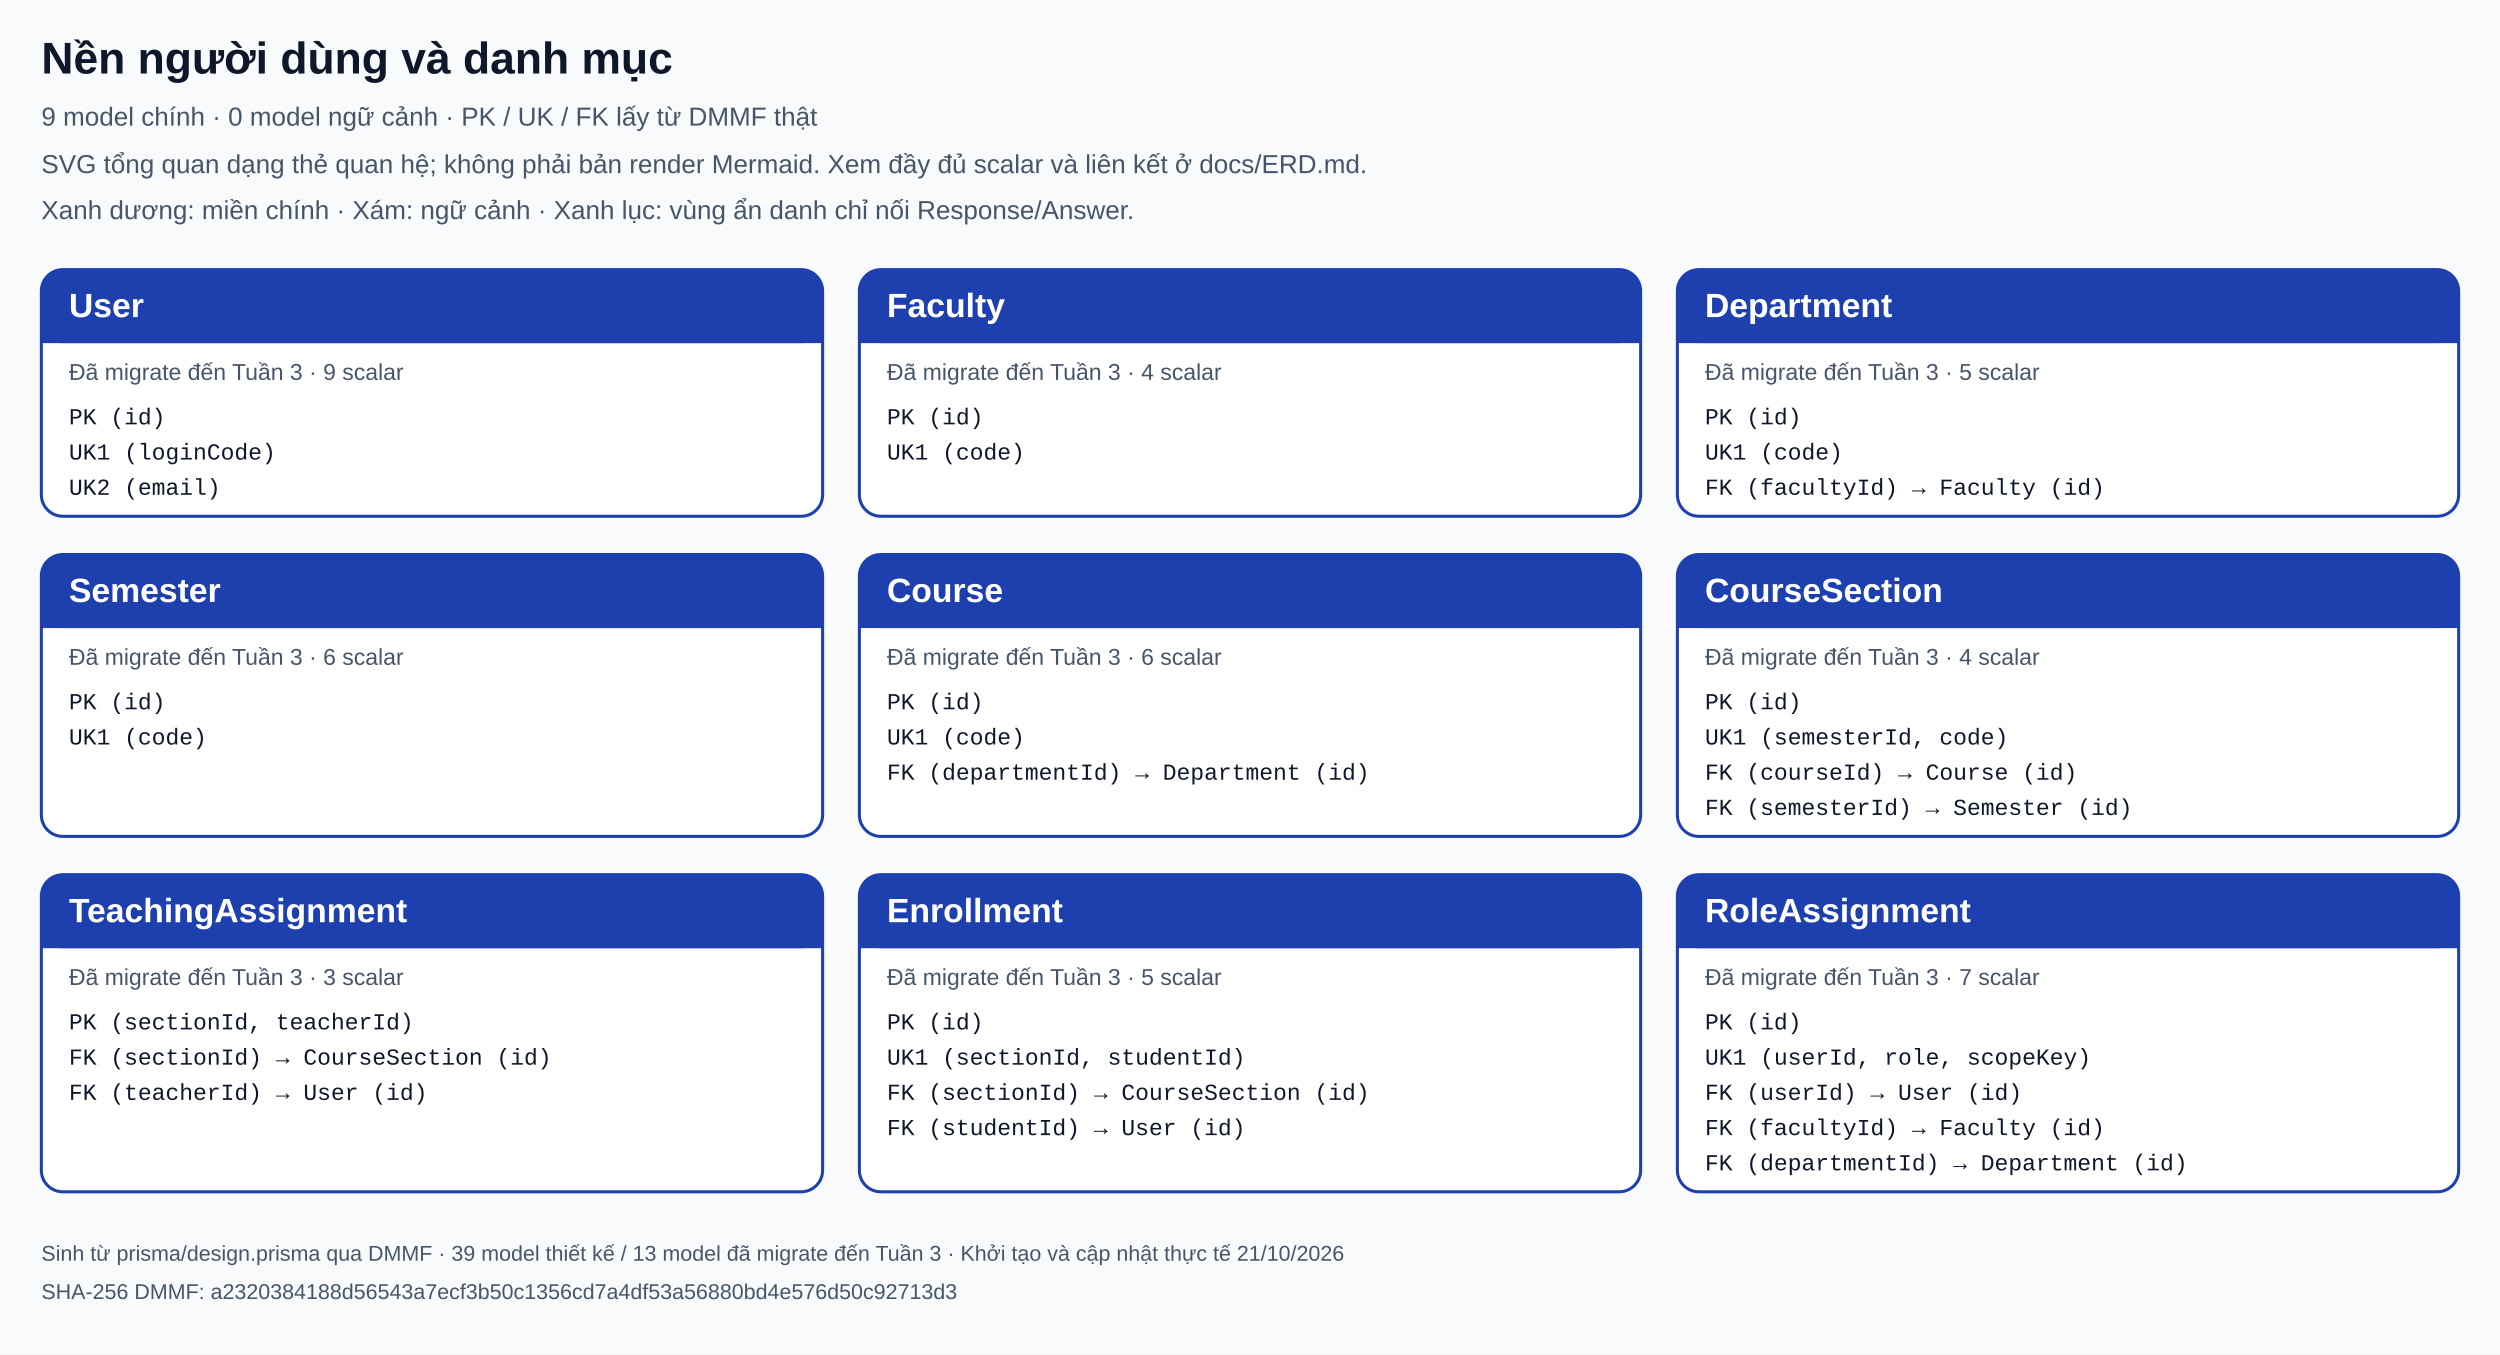
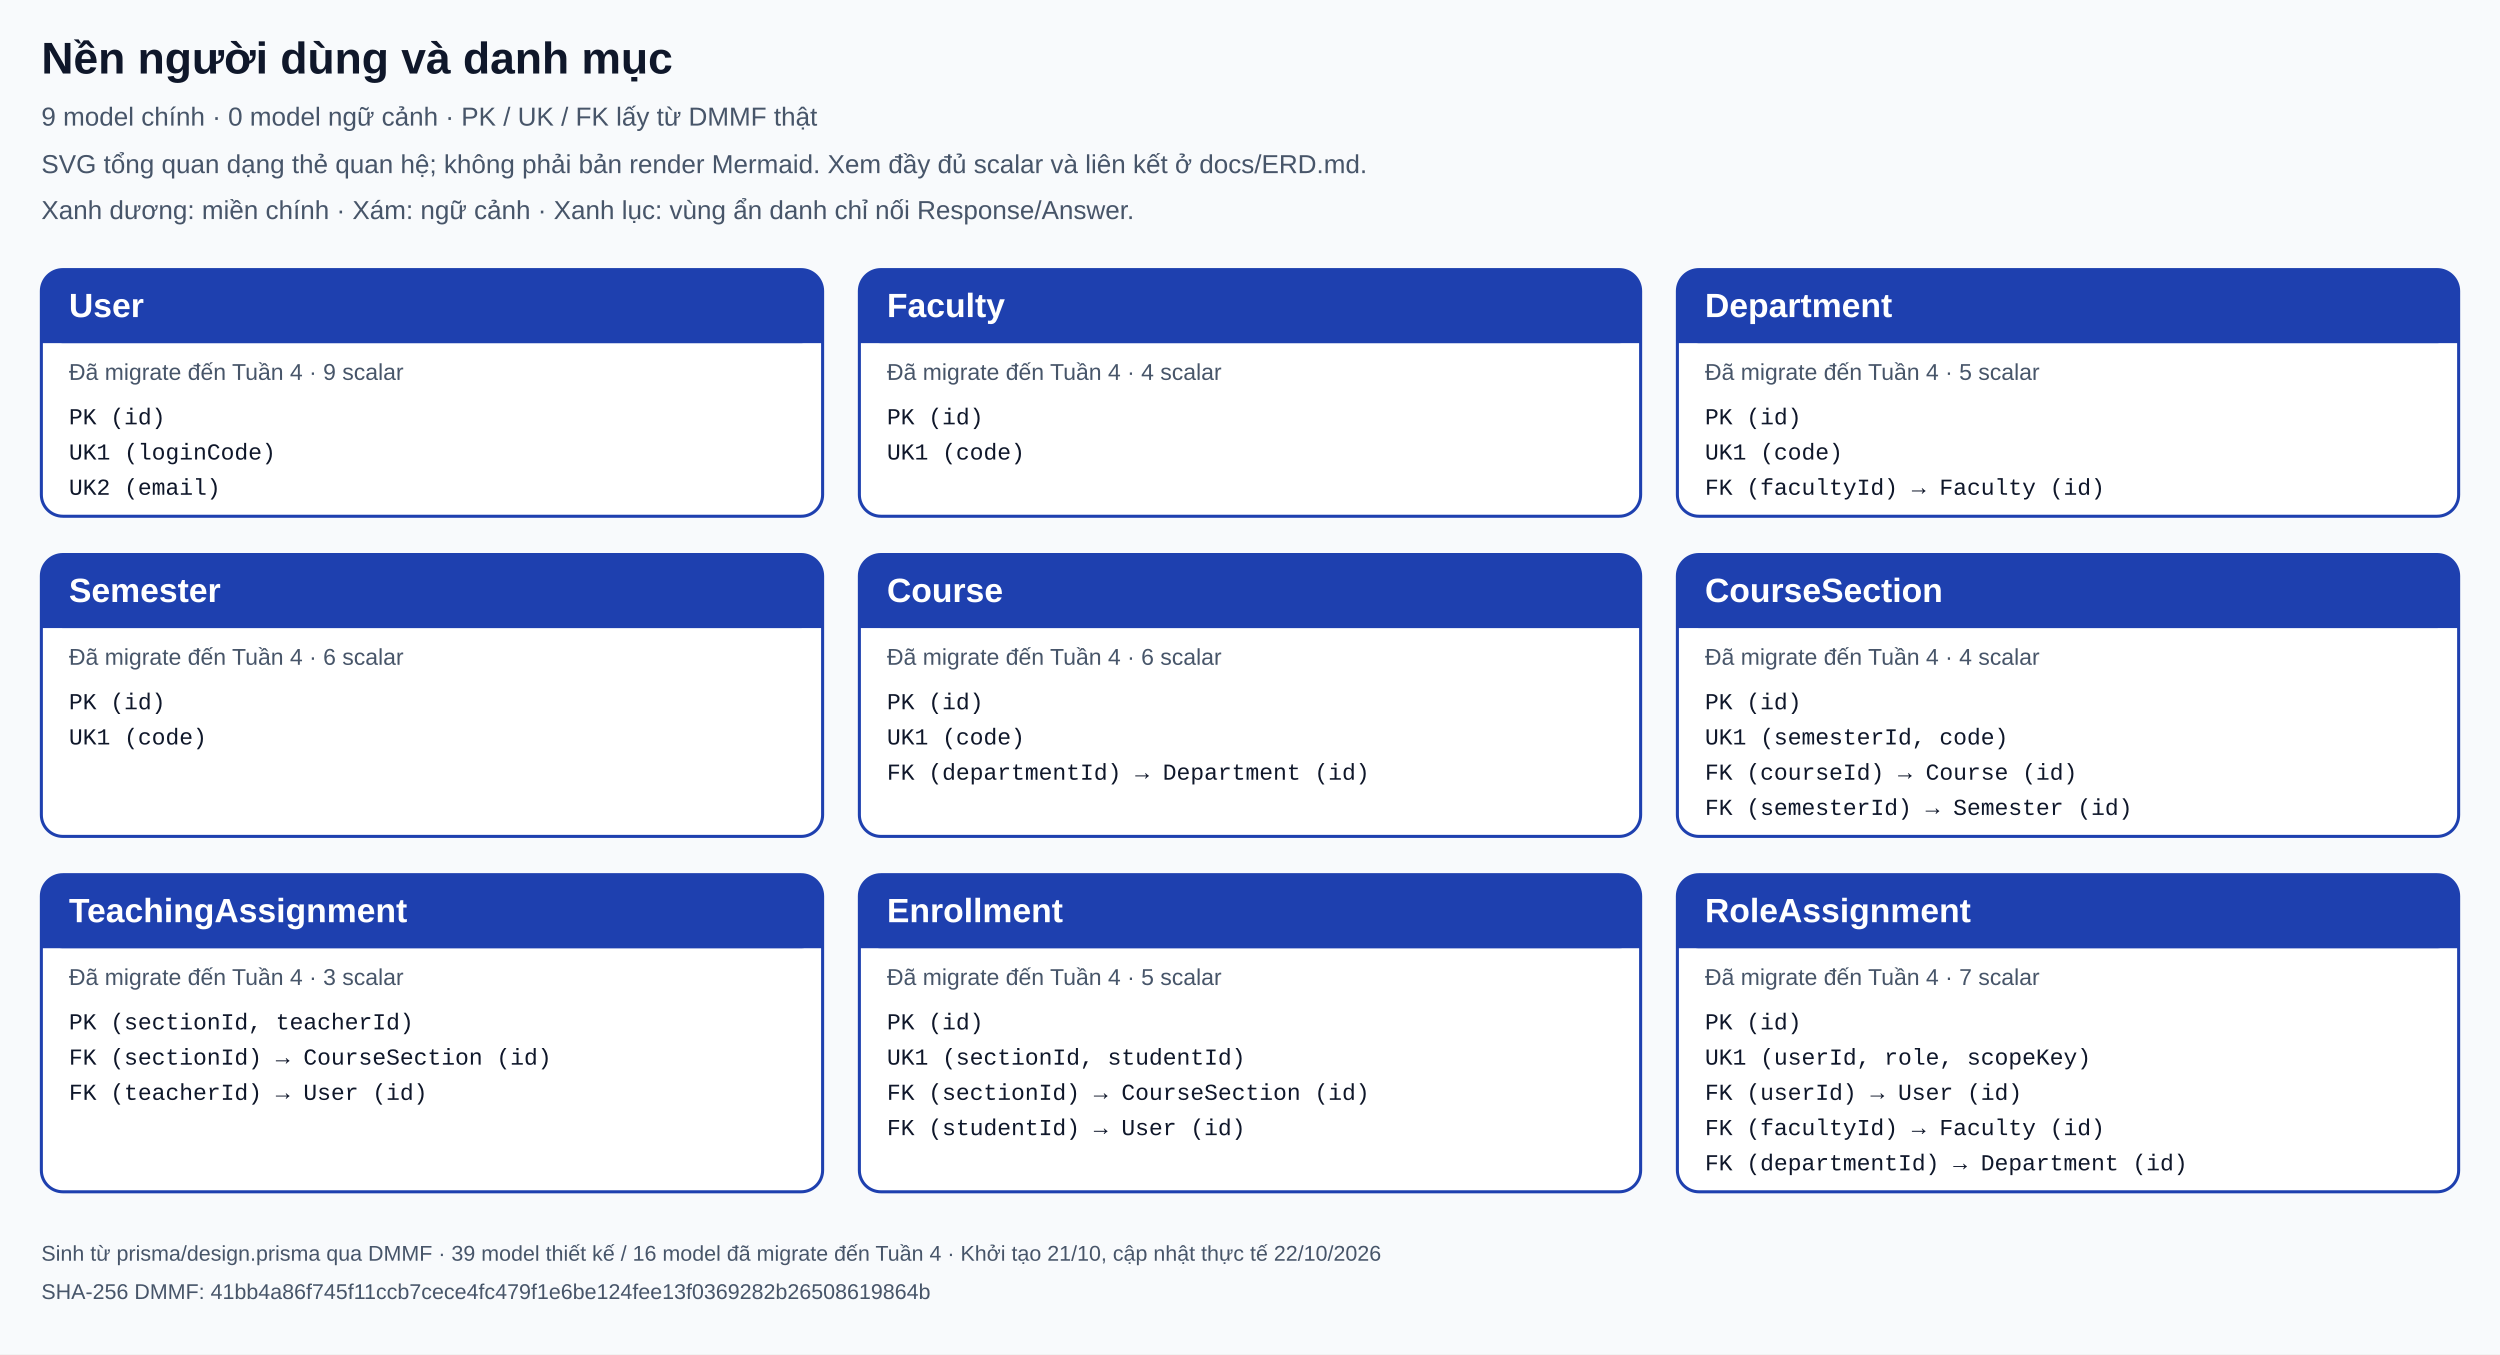
<svg xmlns="http://www.w3.org/2000/svg" width="1632" height="884" viewBox="0 0 1632 884" role="img" aria-labelledby="title description">
  <style>
    text {
      font-family: "Segoe UI", Arial, sans-serif;
      fill: #0f172a;
    }
    .heading {
      font-size: 29px;
      font-weight: 700;
    }
    .sub {
      font-size: 17px;
      fill: #475569;
    }
    .model {
      font-size: 22px;
      font-weight: 700;
      fill: #fff;
    }
    .meta {
      font-size: 15px;
      fill: #475569;
    }
    .field {
      font-size: 15px;
      font-family: Consolas, "Courier New", monospace;
    }
    .foot {
      font-size: 14px;
      fill: #475569;
    }
  </style>
  <rect width="1632" height="884" fill="#f8fafc" />
  <text x="27" y="48" class="heading">Nền người dùng và danh mục</text>
  <text x="27" y="82" class="sub">
    9 model chính · 0 model ngữ cảnh · PK / UK / FK lấy từ DMMF thật
  </text>
  <text x="27" y="113" class="sub">
    SVG tổng quan dạng thẻ quan hệ; không phải bản render Mermaid. Xem đầy đủ
    scalar và liên kết ở docs/ERD.md.
  </text>
  <text x="27" y="143" class="sub">
    Xanh dương: miền chính · Xám: ngữ cảnh · Xanh lục: vùng ẩn danh chỉ nối
    Response/Answer.
  </text>
  <g aria-label="User">
    <rect x="27" y="176" width="510" height="161" rx="14" fill="#ffffff" stroke="#1e40af" stroke-width="2" />
    <rect x="27" y="176" width="510" height="48" rx="14" fill="#1e40af" />
    <rect x="27" y="204" width="510" height="20" fill="#1e40af" />
    <text x="45" y="207" class="model">User</text>
-     <text x="45" y="248" class="meta">Đã migrate đến Tuần 3 · 9 scalar</text>
+     <text x="45" y="248" class="meta">Đã migrate đến Tuần 4 · 9 scalar</text>
    <text x="45" y="277" class="field">PK (id)</text>
    <text x="45" y="300" class="field">UK1 (loginCode)</text>
    <text x="45" y="323" class="field">UK2 (email)</text>
  </g>
  <g aria-label="Faculty">
    <rect x="561" y="176" width="510" height="161" rx="14" fill="#ffffff" stroke="#1e40af" stroke-width="2" />
    <rect x="561" y="176" width="510" height="48" rx="14" fill="#1e40af" />
    <rect x="561" y="204" width="510" height="20" fill="#1e40af" />
    <text x="579" y="207" class="model">Faculty</text>
-     <text x="579" y="248" class="meta">Đã migrate đến Tuần 3 · 4 scalar</text>
+     <text x="579" y="248" class="meta">Đã migrate đến Tuần 4 · 4 scalar</text>
    <text x="579" y="277" class="field">PK (id)</text>
    <text x="579" y="300" class="field">UK1 (code)</text>
  </g>
  <g aria-label="Department">
    <rect x="1095" y="176" width="510" height="161" rx="14" fill="#ffffff" stroke="#1e40af" stroke-width="2" />
    <rect x="1095" y="176" width="510" height="48" rx="14" fill="#1e40af" />
    <rect x="1095" y="204" width="510" height="20" fill="#1e40af" />
    <text x="1113" y="207" class="model">Department</text>
-     <text x="1113" y="248" class="meta">Đã migrate đến Tuần 3 · 5 scalar</text>
+     <text x="1113" y="248" class="meta">Đã migrate đến Tuần 4 · 5 scalar</text>
    <text x="1113" y="277" class="field">PK (id)</text>
    <text x="1113" y="300" class="field">UK1 (code)</text>
    <text x="1113" y="323" class="field">FK (facultyId) → Faculty (id)</text>
  </g>
  <g aria-label="Semester">
    <rect x="27" y="362" width="510" height="184" rx="14" fill="#ffffff" stroke="#1e40af" stroke-width="2" />
    <rect x="27" y="362" width="510" height="48" rx="14" fill="#1e40af" />
    <rect x="27" y="390" width="510" height="20" fill="#1e40af" />
    <text x="45" y="393" class="model">Semester</text>
-     <text x="45" y="434" class="meta">Đã migrate đến Tuần 3 · 6 scalar</text>
+     <text x="45" y="434" class="meta">Đã migrate đến Tuần 4 · 6 scalar</text>
    <text x="45" y="463" class="field">PK (id)</text>
    <text x="45" y="486" class="field">UK1 (code)</text>
  </g>
  <g aria-label="Course">
    <rect x="561" y="362" width="510" height="184" rx="14" fill="#ffffff" stroke="#1e40af" stroke-width="2" />
    <rect x="561" y="362" width="510" height="48" rx="14" fill="#1e40af" />
    <rect x="561" y="390" width="510" height="20" fill="#1e40af" />
    <text x="579" y="393" class="model">Course</text>
-     <text x="579" y="434" class="meta">Đã migrate đến Tuần 3 · 6 scalar</text>
+     <text x="579" y="434" class="meta">Đã migrate đến Tuần 4 · 6 scalar</text>
    <text x="579" y="463" class="field">PK (id)</text>
    <text x="579" y="486" class="field">UK1 (code)</text>
    <text x="579" y="509" class="field">
      FK (departmentId) → Department (id)
    </text>
  </g>
  <g aria-label="CourseSection">
    <rect x="1095" y="362" width="510" height="184" rx="14" fill="#ffffff" stroke="#1e40af" stroke-width="2" />
    <rect x="1095" y="362" width="510" height="48" rx="14" fill="#1e40af" />
    <rect x="1095" y="390" width="510" height="20" fill="#1e40af" />
    <text x="1113" y="393" class="model">CourseSection</text>
-     <text x="1113" y="434" class="meta">Đã migrate đến Tuần 3 · 4 scalar</text>
+     <text x="1113" y="434" class="meta">Đã migrate đến Tuần 4 · 4 scalar</text>
    <text x="1113" y="463" class="field">PK (id)</text>
    <text x="1113" y="486" class="field">UK1 (semesterId, code)</text>
    <text x="1113" y="509" class="field">FK (courseId) → Course (id)</text>
    <text x="1113" y="532" class="field">FK (semesterId) → Semester (id)</text>
  </g>
  <g aria-label="TeachingAssignment">
    <rect x="27" y="571" width="510" height="207" rx="14" fill="#ffffff" stroke="#1e40af" stroke-width="2" />
    <rect x="27" y="571" width="510" height="48" rx="14" fill="#1e40af" />
    <rect x="27" y="599" width="510" height="20" fill="#1e40af" />
    <text x="45" y="602" class="model">TeachingAssignment</text>
-     <text x="45" y="643" class="meta">Đã migrate đến Tuần 3 · 3 scalar</text>
+     <text x="45" y="643" class="meta">Đã migrate đến Tuần 4 · 3 scalar</text>
    <text x="45" y="672" class="field">PK (sectionId, teacherId)</text>
    <text x="45" y="695" class="field">
      FK (sectionId) → CourseSection (id)
    </text>
    <text x="45" y="718" class="field">FK (teacherId) → User (id)</text>
  </g>
  <g aria-label="Enrollment">
    <rect x="561" y="571" width="510" height="207" rx="14" fill="#ffffff" stroke="#1e40af" stroke-width="2" />
    <rect x="561" y="571" width="510" height="48" rx="14" fill="#1e40af" />
    <rect x="561" y="599" width="510" height="20" fill="#1e40af" />
    <text x="579" y="602" class="model">Enrollment</text>
-     <text x="579" y="643" class="meta">Đã migrate đến Tuần 3 · 5 scalar</text>
+     <text x="579" y="643" class="meta">Đã migrate đến Tuần 4 · 5 scalar</text>
    <text x="579" y="672" class="field">PK (id)</text>
    <text x="579" y="695" class="field">UK1 (sectionId, studentId)</text>
    <text x="579" y="718" class="field">
      FK (sectionId) → CourseSection (id)
    </text>
    <text x="579" y="741" class="field">FK (studentId) → User (id)</text>
  </g>
  <g aria-label="RoleAssignment">
    <rect x="1095" y="571" width="510" height="207" rx="14" fill="#ffffff" stroke="#1e40af" stroke-width="2" />
    <rect x="1095" y="571" width="510" height="48" rx="14" fill="#1e40af" />
    <rect x="1095" y="599" width="510" height="20" fill="#1e40af" />
    <text x="1113" y="602" class="model">RoleAssignment</text>
-     <text x="1113" y="643" class="meta">Đã migrate đến Tuần 3 · 7 scalar</text>
+     <text x="1113" y="643" class="meta">Đã migrate đến Tuần 4 · 7 scalar</text>
    <text x="1113" y="672" class="field">PK (id)</text>
    <text x="1113" y="695" class="field">UK1 (userId, role, scopeKey)</text>
    <text x="1113" y="718" class="field">FK (userId) → User (id)</text>
    <text x="1113" y="741" class="field">FK (facultyId) → Faculty (id)</text>
    <text x="1113" y="764" class="field">
      FK (departmentId) → Department (id)
    </text>
  </g>
  <text x="27" y="823" class="foot">
-     Sinh từ prisma/design.prisma qua DMMF · 39 model thiết kế / 13 model đã
-     migrate đến Tuần 3 · Khởi tạo và cập nhật thực tế 21/10/2026
+     Sinh từ prisma/design.prisma qua DMMF · 39 model thiết kế / 16 model đã
+     migrate đến Tuần 4 · Khởi tạo 21/10, cập nhật thực tế 22/10/2026
  </text>
  <text x="27" y="848" class="foot">
    SHA-256 DMMF:
-     a2320384188d56543a7ecf3b50c1356cd7a4df53a56880bd4e576d50c92713d3
+     41bb4a86f745f11ccb7cece4fc479f1e6be124fee13f0369282b26508619864b
  </text>
</svg>
